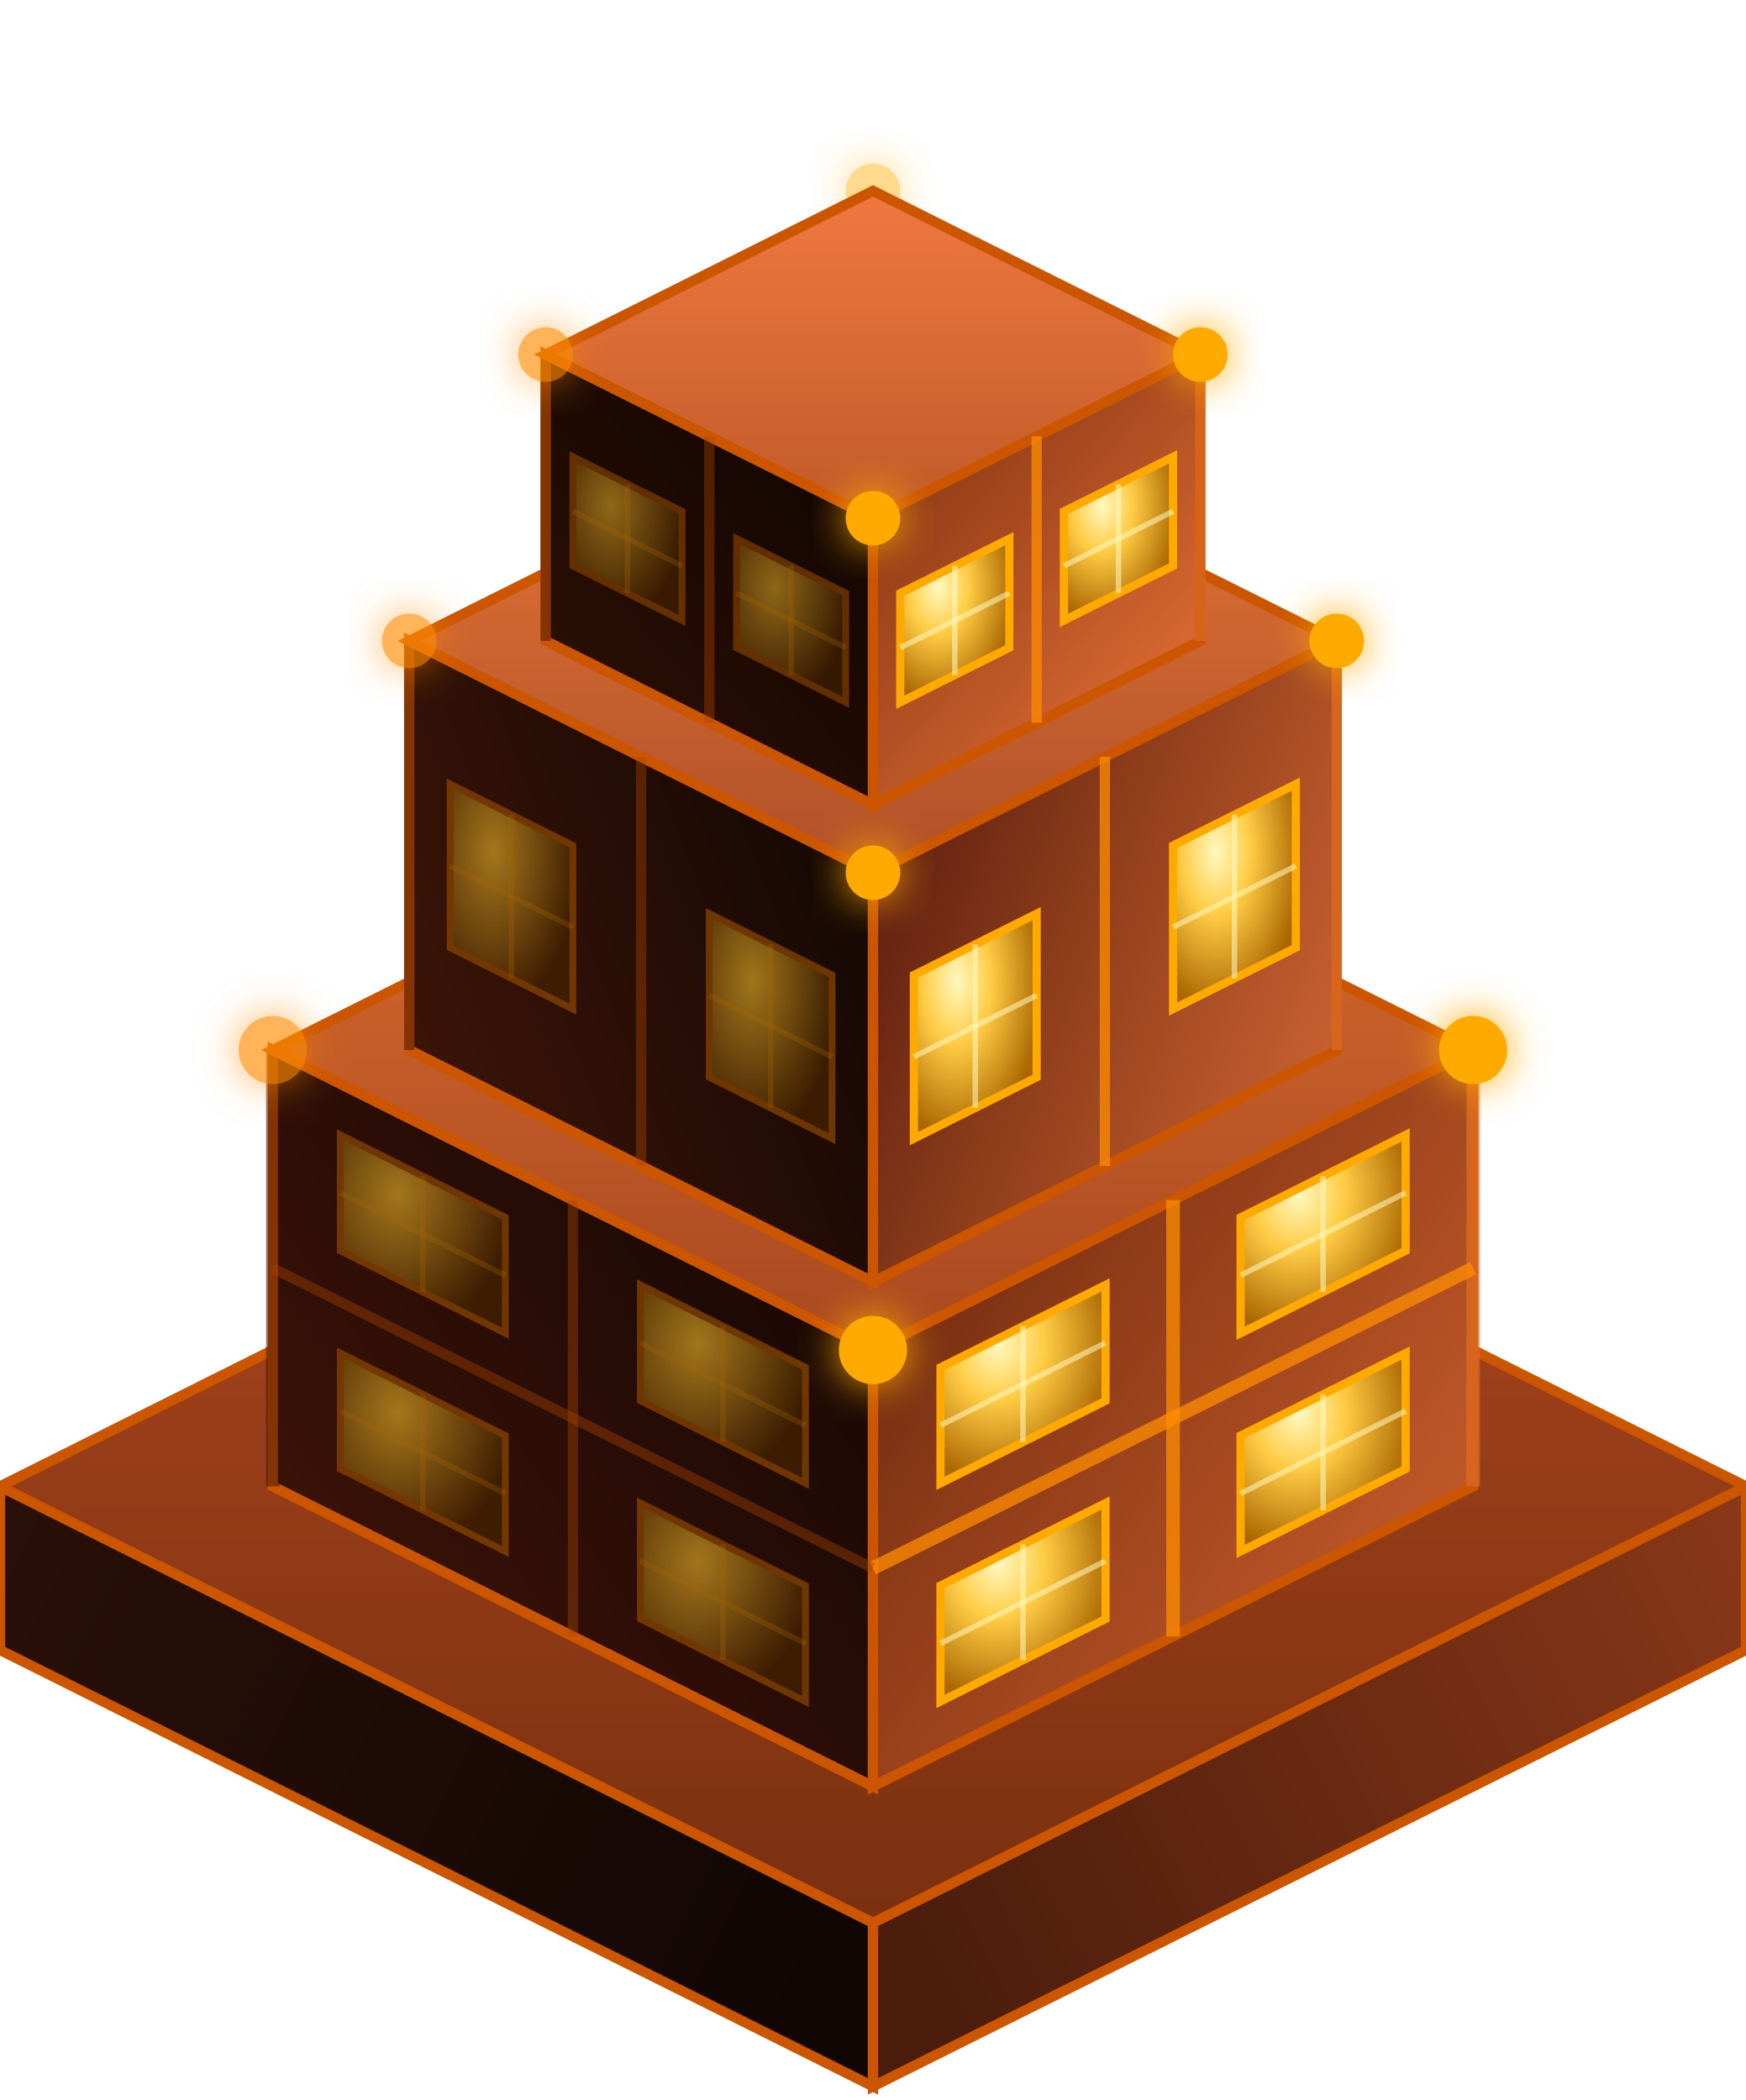
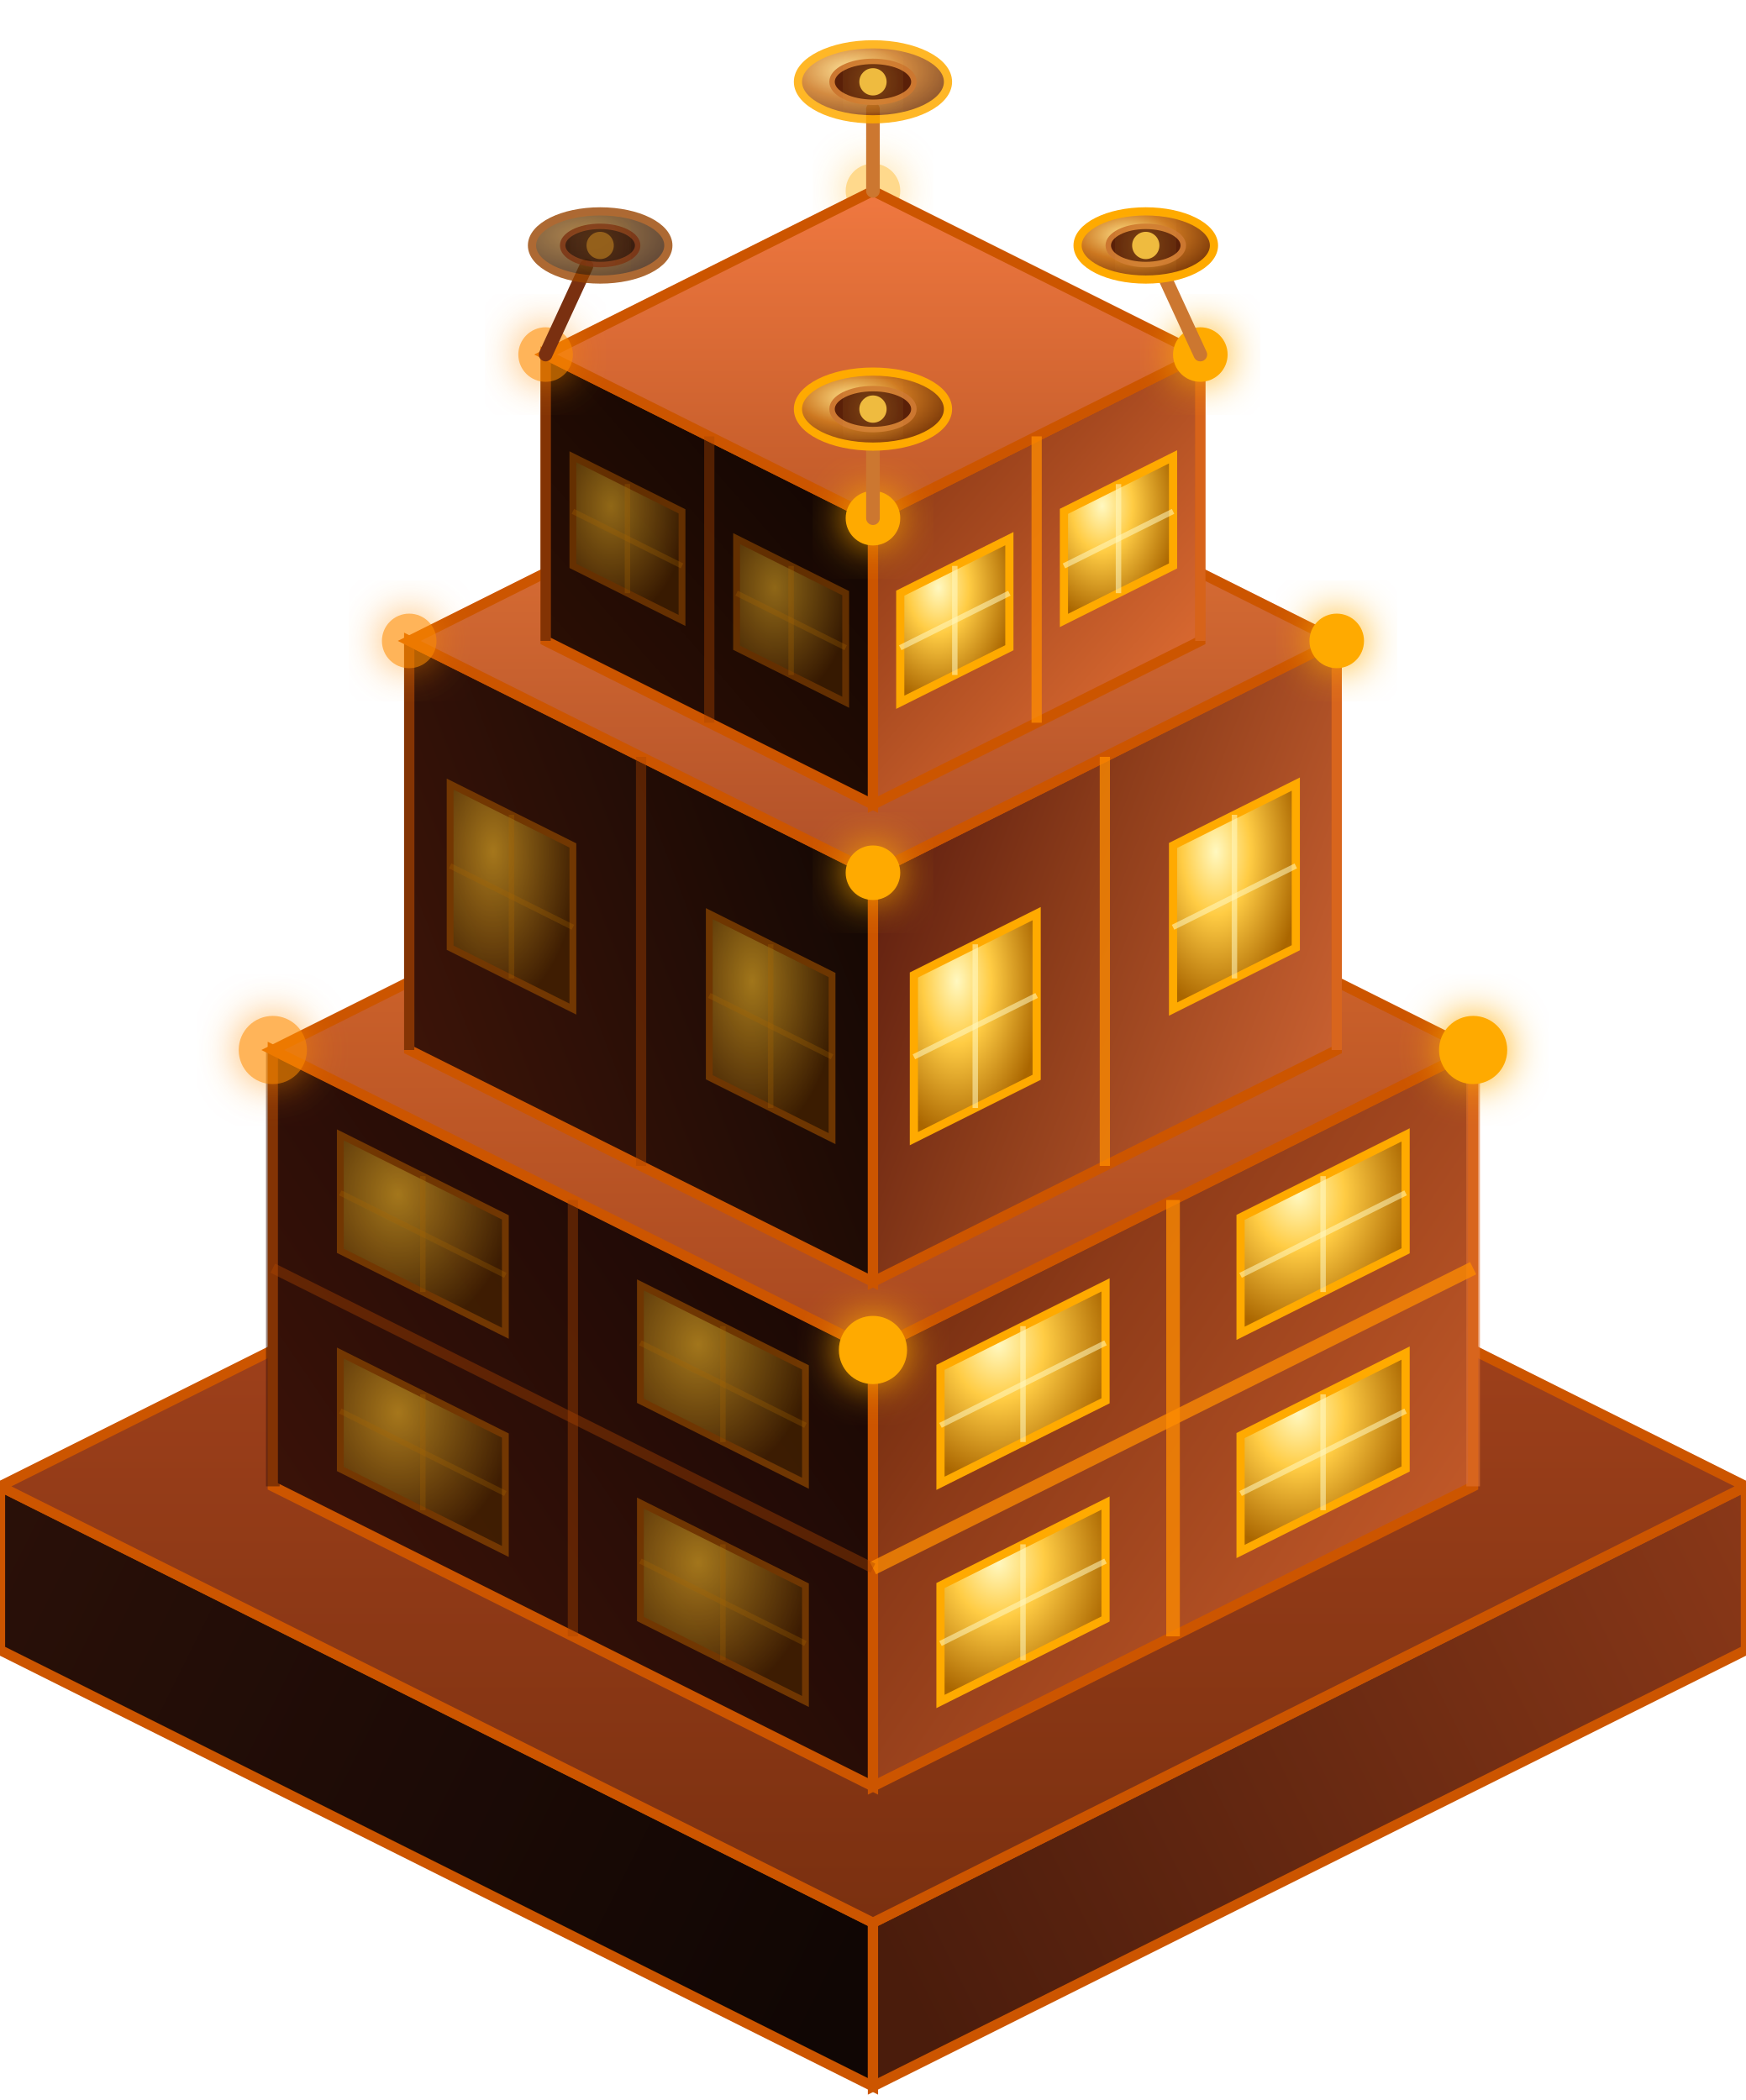
<svg xmlns="http://www.w3.org/2000/svg" viewBox="-128 -178 256 308" width="256" height="308">
  <defs>
    <linearGradient id="fR" gradientUnits="userSpaceOnUse" x1="128" y1="40" x2="0" y2="104">
      <stop offset="0%" stop-color="#8a3818" />
      <stop offset="100%" stop-color="#4a1c0c" />
    </linearGradient>
    <linearGradient id="fL" gradientUnits="userSpaceOnUse" x1="-128" y1="40" x2="0" y2="104">
      <stop offset="0%" stop-color="#2a1008" />
      <stop offset="100%" stop-color="#100604" />
    </linearGradient>
    <linearGradient id="fT" gradientUnits="userSpaceOnUse" x1="0" y1="-24" x2="0" y2="104">
      <stop offset="0%" stop-color="#b04820" />
      <stop offset="100%" stop-color="#7a3010" />
    </linearGradient>
    <linearGradient id="aR" gradientUnits="userSpaceOnUse" x1="88" y1="16" x2="0" y2="-44">
      <stop offset="0%" stop-color="#c05828" />
      <stop offset="60%" stop-color="#8c3a18" />
      <stop offset="100%" stop-color="#5c2008" />
    </linearGradient>
    <linearGradient id="aL" gradientUnits="userSpaceOnUse" x1="-88" y1="16" x2="0" y2="-44">
      <stop offset="0%" stop-color="#3a1208" />
      <stop offset="100%" stop-color="#120604" />
    </linearGradient>
    <linearGradient id="aT" gradientUnits="userSpaceOnUse" x1="0" y1="-92" x2="0" y2="-4">
      <stop offset="0%" stop-color="#e07030" />
      <stop offset="100%" stop-color="#a84820" />
    </linearGradient>
    <radialGradient id="winW" cx="35%" cy="30%" r="70%">
      <stop offset="0%" stop-color="#fff8c0" />
      <stop offset="40%" stop-color="#ffcc44" />
      <stop offset="100%" stop-color="#aa6600" />
    </radialGradient>
    <radialGradient id="winD" cx="35%" cy="30%" r="70%">
      <stop offset="0%" stop-color="#cc9922" />
      <stop offset="100%" stop-color="#442200" />
    </radialGradient>
    <linearGradient id="cR" gradientUnits="userSpaceOnUse" x1="48" y1="-24" x2="0" y2="-66">
      <stop offset="0%" stop-color="#d86830" />
      <stop offset="50%" stop-color="#a84a20" />
      <stop offset="100%" stop-color="#7c3010" />
    </linearGradient>
    <linearGradient id="cL" gradientUnits="userSpaceOnUse" x1="-48" y1="-24" x2="0" y2="-66">
      <stop offset="0%" stop-color="#2a0e04" />
      <stop offset="100%" stop-color="#0c0402" />
    </linearGradient>
    <linearGradient id="cT" gradientUnits="userSpaceOnUse" x1="0" y1="-90" x2="0" y2="-42">
      <stop offset="0%" stop-color="#f07840" />
      <stop offset="100%" stop-color="#c05a28" />
    </linearGradient>
+     <radialGradient id="dishAmber" cx="35%" cy="35%" r="70%">
+       <stop offset="0%" stop-color="#ffe088" />
+       <stop offset="50%" stop-color="#cc7720" />
+       <stop offset="100%" stop-color="#7a3808" />
+     </radialGradient>
+     <radialGradient id="dishAmberD" cx="35%" cy="35%" r="70%">
+       <stop offset="0%" stop-color="#996622" />
+       <stop offset="100%" stop-color="#3a1a04" />
+     </radialGradient>
    <linearGradient id="bR" gradientUnits="userSpaceOnUse" x1="68" y1="-34" x2="0" y2="-60">
      <stop offset="0%" stop-color="#c86030" />
      <stop offset="60%" stop-color="#8c3c1a" />
      <stop offset="100%" stop-color="#602010" />
    </linearGradient>
    <linearGradient id="bL" gradientUnits="userSpaceOnUse" x1="-68" y1="-34" x2="0" y2="-60">
      <stop offset="0%" stop-color="#3c1408" />
      <stop offset="100%" stop-color="#140804" />
    </linearGradient>
    <linearGradient id="bT" gradientUnits="userSpaceOnUse" x1="0" y1="-128" x2="0" y2="-60">
      <stop offset="0%" stop-color="#e87838" />
      <stop offset="100%" stop-color="#b05028" />
    </linearGradient>
    <filter id="glow" x="-60%" y="-60%" width="220%" height="220%">
      <feGaussianBlur stdDeviation="3" result="blur" />
      <feMerge>
        <feMergeNode in="blur" />
        <feMergeNode in="SourceGraphic" />
      </feMerge>
    </filter>
  </defs>
  <polygon points="-128,64 0,128 0,104 -128,40" fill="url(#fL)" stroke="#cc5500" stroke-width="1.5" />
  <polygon points="128,64 0,128 0,104 128,40" fill="url(#fR)" stroke="#cc5500" stroke-width="1.5" />
  <polygon points="0,-24 128,40 0,104 -128,40" fill="url(#fT)" stroke="#cc5500" stroke-width="1.5" />
  <g transform="translate(0, 24)">
    <polygon points="-88,16 0,60 0,-4 -88,-48" fill="url(#aL)" stroke="#cc5500" stroke-width="1.5" />
    <line x1="-88" y1="16" x2="-88" y2="-48" stroke="#3a1208" stroke-width="2" opacity="0.5" />
    <polygon points="-78.1,13.45 -53.9,25.55 -53.9,8.55 -78.1,-3.55" fill="url(#winD)" stroke="#884400" stroke-width="1" opacity="0.75" />
    <line x1="-66" y1="2.5" x2="-66" y2="19.5" stroke="#aa6600" stroke-width="0.8" opacity="0.28" />
    <line x1="-78.1" y1="4.95" x2="-53.9" y2="17.05" stroke="#aa6600" stroke-width="0.8" opacity="0.28" />
    <polygon points="-34.1,35.45 -9.9,47.55 -9.9,30.55 -34.1,18.45" fill="url(#winD)" stroke="#884400" stroke-width="1" opacity="0.75" />
    <line x1="-22" y1="24.5" x2="-22" y2="41.5" stroke="#aa6600" stroke-width="0.8" opacity="0.28" />
    <line x1="-34.1" y1="26.95" x2="-9.9" y2="39.05" stroke="#aa6600" stroke-width="0.8" opacity="0.28" />
    <polygon points="-78.1,-18.55 -53.9,-6.45 -53.9,-23.45 -78.1,-35.55" fill="url(#winD)" stroke="#884400" stroke-width="1" opacity="0.75" />
    <line x1="-66" y1="-29.5" x2="-66" y2="-12.5" stroke="#aa6600" stroke-width="0.8" opacity="0.28" />
    <line x1="-78.1" y1="-27.05" x2="-53.9" y2="-14.95" stroke="#aa6600" stroke-width="0.8" opacity="0.28" />
    <polygon points="-34.1,3.45 -9.9,15.55 -9.9,-1.45 -34.1,-13.55" fill="url(#winD)" stroke="#884400" stroke-width="1" opacity="0.75" />
    <line x1="-22" y1="-7.5" x2="-22" y2="9.5" stroke="#aa6600" stroke-width="0.8" opacity="0.28" />
    <line x1="-34.1" y1="-5.05" x2="-9.9" y2="7.05" stroke="#aa6600" stroke-width="0.8" opacity="0.28" />
    <polygon points="88,16 0,60 0,-4 88,-48" fill="url(#aR)" stroke="#cc5500" stroke-width="1.5" />
    <line x1="88" y1="16" x2="88" y2="-48" stroke="#e07030" stroke-width="2" opacity="0.6" />
    <polygon points="78.1,13.45 53.9,25.55 53.9,8.55 78.1,-3.55" fill="url(#winW)" stroke="#ffaa00" stroke-width="1.2" />
    <line x1="66" y1="2.5" x2="66" y2="19.5" stroke="#fff8c0" stroke-width="0.8" opacity="0.55" />
    <line x1="78.1" y1="4.95" x2="53.9" y2="17.05" stroke="#fff8c0" stroke-width="0.8" opacity="0.55" />
    <polygon points="34.1,35.45 9.9,47.55 9.9,30.55 34.1,18.45" fill="url(#winW)" stroke="#ffaa00" stroke-width="1.2" />
    <line x1="22" y1="24.5" x2="22" y2="41.5" stroke="#fff8c0" stroke-width="0.8" opacity="0.55" />
    <line x1="34.1" y1="26.95" x2="9.9" y2="39.05" stroke="#fff8c0" stroke-width="0.8" opacity="0.55" />
    <polygon points="78.1,-18.55 53.9,-6.45 53.9,-23.45 78.1,-35.55" fill="url(#winW)" stroke="#ffaa00" stroke-width="1.2" />
    <line x1="66" y1="-29.5" x2="66" y2="-12.5" stroke="#fff8c0" stroke-width="0.8" opacity="0.55" />
    <line x1="78.1" y1="-27.05" x2="53.9" y2="-14.95" stroke="#fff8c0" stroke-width="0.8" opacity="0.55" />
    <polygon points="34.1,3.45 9.9,15.55 9.9,-1.45 34.1,-13.55" fill="url(#winW)" stroke="#ffaa00" stroke-width="1.2" />
    <line x1="22" y1="-7.5" x2="22" y2="9.5" stroke="#fff8c0" stroke-width="0.8" opacity="0.55" />
    <line x1="34.1" y1="-5.05" x2="9.9" y2="7.05" stroke="#fff8c0" stroke-width="0.8" opacity="0.55" />
    <polygon points="0,-92 88,-48 0,-4 -88,-48" fill="url(#aT)" stroke="#cc5500" stroke-width="1.5" />
    <line x1="44" y1="-26" x2="44" y2="38" stroke="#ff8c00" stroke-width="2" opacity="0.75" />
    <line x1="-44" y1="-26" x2="-44" y2="38" stroke="#aa4400" stroke-width="1.5" opacity="0.4" />
    <line x1="88" y1="-16" x2="0" y2="28" stroke="#ff8c00" stroke-width="2" opacity="0.75" />
    <line x1="0" y1="28" x2="-88" y2="-16" stroke="#aa4400" stroke-width="1.5" opacity="0.4" />
    <circle cx="88" cy="-48" r="5" fill="#ffaa00" filter="url(#glow)" />
    <circle cx="-88" cy="-48" r="5" fill="#ff8c00" filter="url(#glow)" opacity="0.65" />
    <circle cx="0" cy="-4" r="5" fill="#ffaa00" filter="url(#glow)" />
  </g>
  <g transform="translate(0, 10)">
    <polygon points="-68,-34 0,0 0,-60 -68,-94" fill="url(#bL)" stroke="#cc5500" stroke-width="1.5" />
    <line x1="-68" y1="-34" x2="-68" y2="-94" stroke="#3c1408" stroke-width="1.5" opacity="0.5" />
    <polygon points="-44,-40 -62,-49 -62,-73 -44,-64" fill="url(#winD)" stroke="#884400" stroke-width="1" opacity="0.75" />
    <line x1="-53" y1="-44.5" x2="-53" y2="-68.5" stroke="#aa6600" stroke-width="0.8" opacity="0.28" />
    <line x1="-44" y1="-52" x2="-62" y2="-61" stroke="#aa6600" stroke-width="0.8" opacity="0.28" />
    <polygon points="-6,-21 -24,-30 -24,-54 -6,-45" fill="url(#winD)" stroke="#884400" stroke-width="1" opacity="0.75" />
    <line x1="-15" y1="-25.5" x2="-15" y2="-49.5" stroke="#aa6600" stroke-width="0.8" opacity="0.28" />
    <line x1="-6" y1="-33" x2="-24" y2="-42" stroke="#aa6600" stroke-width="0.8" opacity="0.28" />
    <polygon points="68,-34 0,0 0,-60 68,-94" fill="url(#bR)" stroke="#cc5500" stroke-width="1.5" />
    <line x1="68" y1="-34" x2="68" y2="-94" stroke="#e07030" stroke-width="1.5" opacity="0.6" />
    <polygon points="44,-40 62,-49 62,-73 44,-64" fill="url(#winW)" stroke="#ffaa00" stroke-width="1.2" />
    <line x1="53" y1="-44.5" x2="53" y2="-68.5" stroke="#fff8c0" stroke-width="0.8" opacity="0.55" />
    <line x1="44" y1="-52" x2="62" y2="-61" stroke="#fff8c0" stroke-width="0.8" opacity="0.55" />
    <polygon points="6,-21 24,-30 24,-54 6,-45" fill="url(#winW)" stroke="#ffaa00" stroke-width="1.2" />
    <line x1="15" y1="-25.5" x2="15" y2="-49.5" stroke="#fff8c0" stroke-width="0.8" opacity="0.55" />
    <line x1="6" y1="-33" x2="24" y2="-42" stroke="#fff8c0" stroke-width="0.8" opacity="0.55" />
    <circle cx="0" cy="-128" r="4" fill="#ffaa00" filter="url(#glow)" opacity="0.45" />
    <polygon points="0,-128 68,-94 0,-60 -68,-94" fill="url(#bT)" stroke="#cc5500" stroke-width="1.5" />
    <line x1="34" y1="-77" x2="34" y2="-17" stroke="#ff8c00" stroke-width="1.5" opacity="0.75" />
    <line x1="-34" y1="-77" x2="-34" y2="-17" stroke="#aa4400" stroke-width="1.5" opacity="0.4" />
    <circle cx="68" cy="-94" r="4" fill="#ffaa00" filter="url(#glow)" />
    <circle cx="-68" cy="-94" r="4" fill="#ff8c00" filter="url(#glow)" opacity="0.65" />
    <circle cx="0" cy="-60" r="4" fill="#ffaa00" filter="url(#glow)" />
  </g>
  <g transform="translate(0, -60)">
    <polygon points="-48,-24 0,0 0,-42 -48,-66" fill="url(#cL)" stroke="#cc5500" stroke-width="1.5" />
    <line x1="-48" y1="-24" x2="-48" y2="-66" stroke="#3a1208" stroke-width="1.5" opacity="0.5" />
    <polygon points="-44,-35 -28,-27 -28,-43 -44,-51" fill="url(#winD)" stroke="#884400" stroke-width="1" opacity="0.65" />
    <line x1="-36" y1="-47" x2="-36" y2="-31" stroke="#aa6600" stroke-width="0.8" opacity="0.28" />
    <line x1="-44" y1="-43" x2="-28" y2="-35" stroke="#aa6600" stroke-width="0.8" opacity="0.28" />
    <polygon points="-20,-23 -4,-15 -4,-31 -20,-39" fill="url(#winD)" stroke="#884400" stroke-width="1" opacity="0.65" />
    <line x1="-12" y1="-35" x2="-12" y2="-19" stroke="#aa6600" stroke-width="0.8" opacity="0.28" />
    <line x1="-20" y1="-31" x2="-4" y2="-23" stroke="#aa6600" stroke-width="0.8" opacity="0.28" />
    <polygon points="48,-24 0,0 0,-42 48,-66" fill="url(#cR)" stroke="#cc5500" stroke-width="1.5" />
    <line x1="48" y1="-24" x2="48" y2="-66" stroke="#e07030" stroke-width="1.5" opacity="0.55" />
    <polygon points="44,-35 28,-27 28,-43 44,-51" fill="url(#winW)" stroke="#ffaa00" stroke-width="1.2" />
    <line x1="36" y1="-47" x2="36" y2="-31" stroke="#fff8c0" stroke-width="0.8" opacity="0.55" />
    <line x1="44" y1="-43" x2="28" y2="-35" stroke="#fff8c0" stroke-width="0.8" opacity="0.55" />
    <polygon points="20,-23 4,-15 4,-31 20,-39" fill="url(#winW)" stroke="#ffaa00" stroke-width="1.2" />
    <line x1="12" y1="-35" x2="12" y2="-19" stroke="#fff8c0" stroke-width="0.8" opacity="0.55" />
    <line x1="20" y1="-31" x2="4" y2="-23" stroke="#fff8c0" stroke-width="0.8" opacity="0.55" />
    <circle cx="0" cy="-90" r="4" fill="#ffaa00" filter="url(#glow)" opacity="0.45" />
    <polygon points="0,-90 48,-66 0,-42 -48,-66" fill="url(#cT)" stroke="#cc5500" stroke-width="1.5" />
    <line x1="24" y1="-54" x2="24" y2="-12" stroke="#ff8c00" stroke-width="1.5" opacity="0.75" />
    <line x1="-24" y1="-54" x2="-24" y2="-12" stroke="#aa4400" stroke-width="1.5" opacity="0.4" />
    <circle cx="48" cy="-66" r="4" fill="#ffaa00" filter="url(#glow)" />
    <circle cx="-48" cy="-66" r="4" fill="#ff8c00" filter="url(#glow)" opacity="0.65" />
    <circle cx="0" cy="-42" r="4" fill="#ffaa00" filter="url(#glow)" />
  </g>
+   <g transform="translate(0, -60)">
+     <line x1="0" y1="-90" x2="0" y2="-102" stroke="#cc7730" stroke-width="2" stroke-linecap="round" />
+     <ellipse cx="0" cy="-106" rx="11" ry="5.5" fill="url(#dishAmber)" stroke="#ffaa00" stroke-width="1.2" opacity="0.85" />
+     <ellipse cx="0" cy="-106" rx="6" ry="3" fill="#5a2008" stroke="#cc7730" stroke-width="0.8" />
+     <circle cx="0" cy="-106" r="2" fill="#ffcc44" opacity="0.9" filter="url(#glow)" />
+     <line x1="48" y1="-66" x2="42" y2="-79" stroke="#cc7730" stroke-width="2" stroke-linecap="round" />
+     <ellipse cx="40" cy="-82" rx="10" ry="5" fill="url(#dishAmber)" stroke="#ffaa00" stroke-width="1.2" />
+     <ellipse cx="40" cy="-82" rx="5.5" ry="2.8" fill="#5a2008" stroke="#cc7730" stroke-width="0.8" />
+     <circle cx="40" cy="-82" r="2" fill="#ffcc44" opacity="0.9" filter="url(#glow)" />
+     <line x1="-48" y1="-66" x2="-42" y2="-79" stroke="#7a3010" stroke-width="2" stroke-linecap="round" />
+     <ellipse cx="-40" cy="-82" rx="10" ry="5" fill="url(#dishAmberD)" stroke="#994400" stroke-width="1.2" opacity="0.8" />
+     <ellipse cx="-40" cy="-82" rx="5.5" ry="2.8" fill="#2a0e04" stroke="#7a3010" stroke-width="0.8" opacity="0.8" />
+     <circle cx="-40" cy="-82" r="2" fill="#cc8822" opacity="0.6" filter="url(#glow)" />
+     <line x1="0" y1="-42" x2="0" y2="-54" stroke="#cc7730" stroke-width="2" stroke-linecap="round" />
+     <ellipse cx="0" cy="-58" rx="11" ry="5.5" fill="url(#dishAmber)" stroke="#ffaa00" stroke-width="1.2" />
+     <ellipse cx="0" cy="-58" rx="6" ry="3" fill="#5a2008" stroke="#cc7730" stroke-width="0.8" />
+     <circle cx="0" cy="-58" r="2" fill="#ffcc44" opacity="0.9" filter="url(#glow)" />
+   </g>
</svg>
